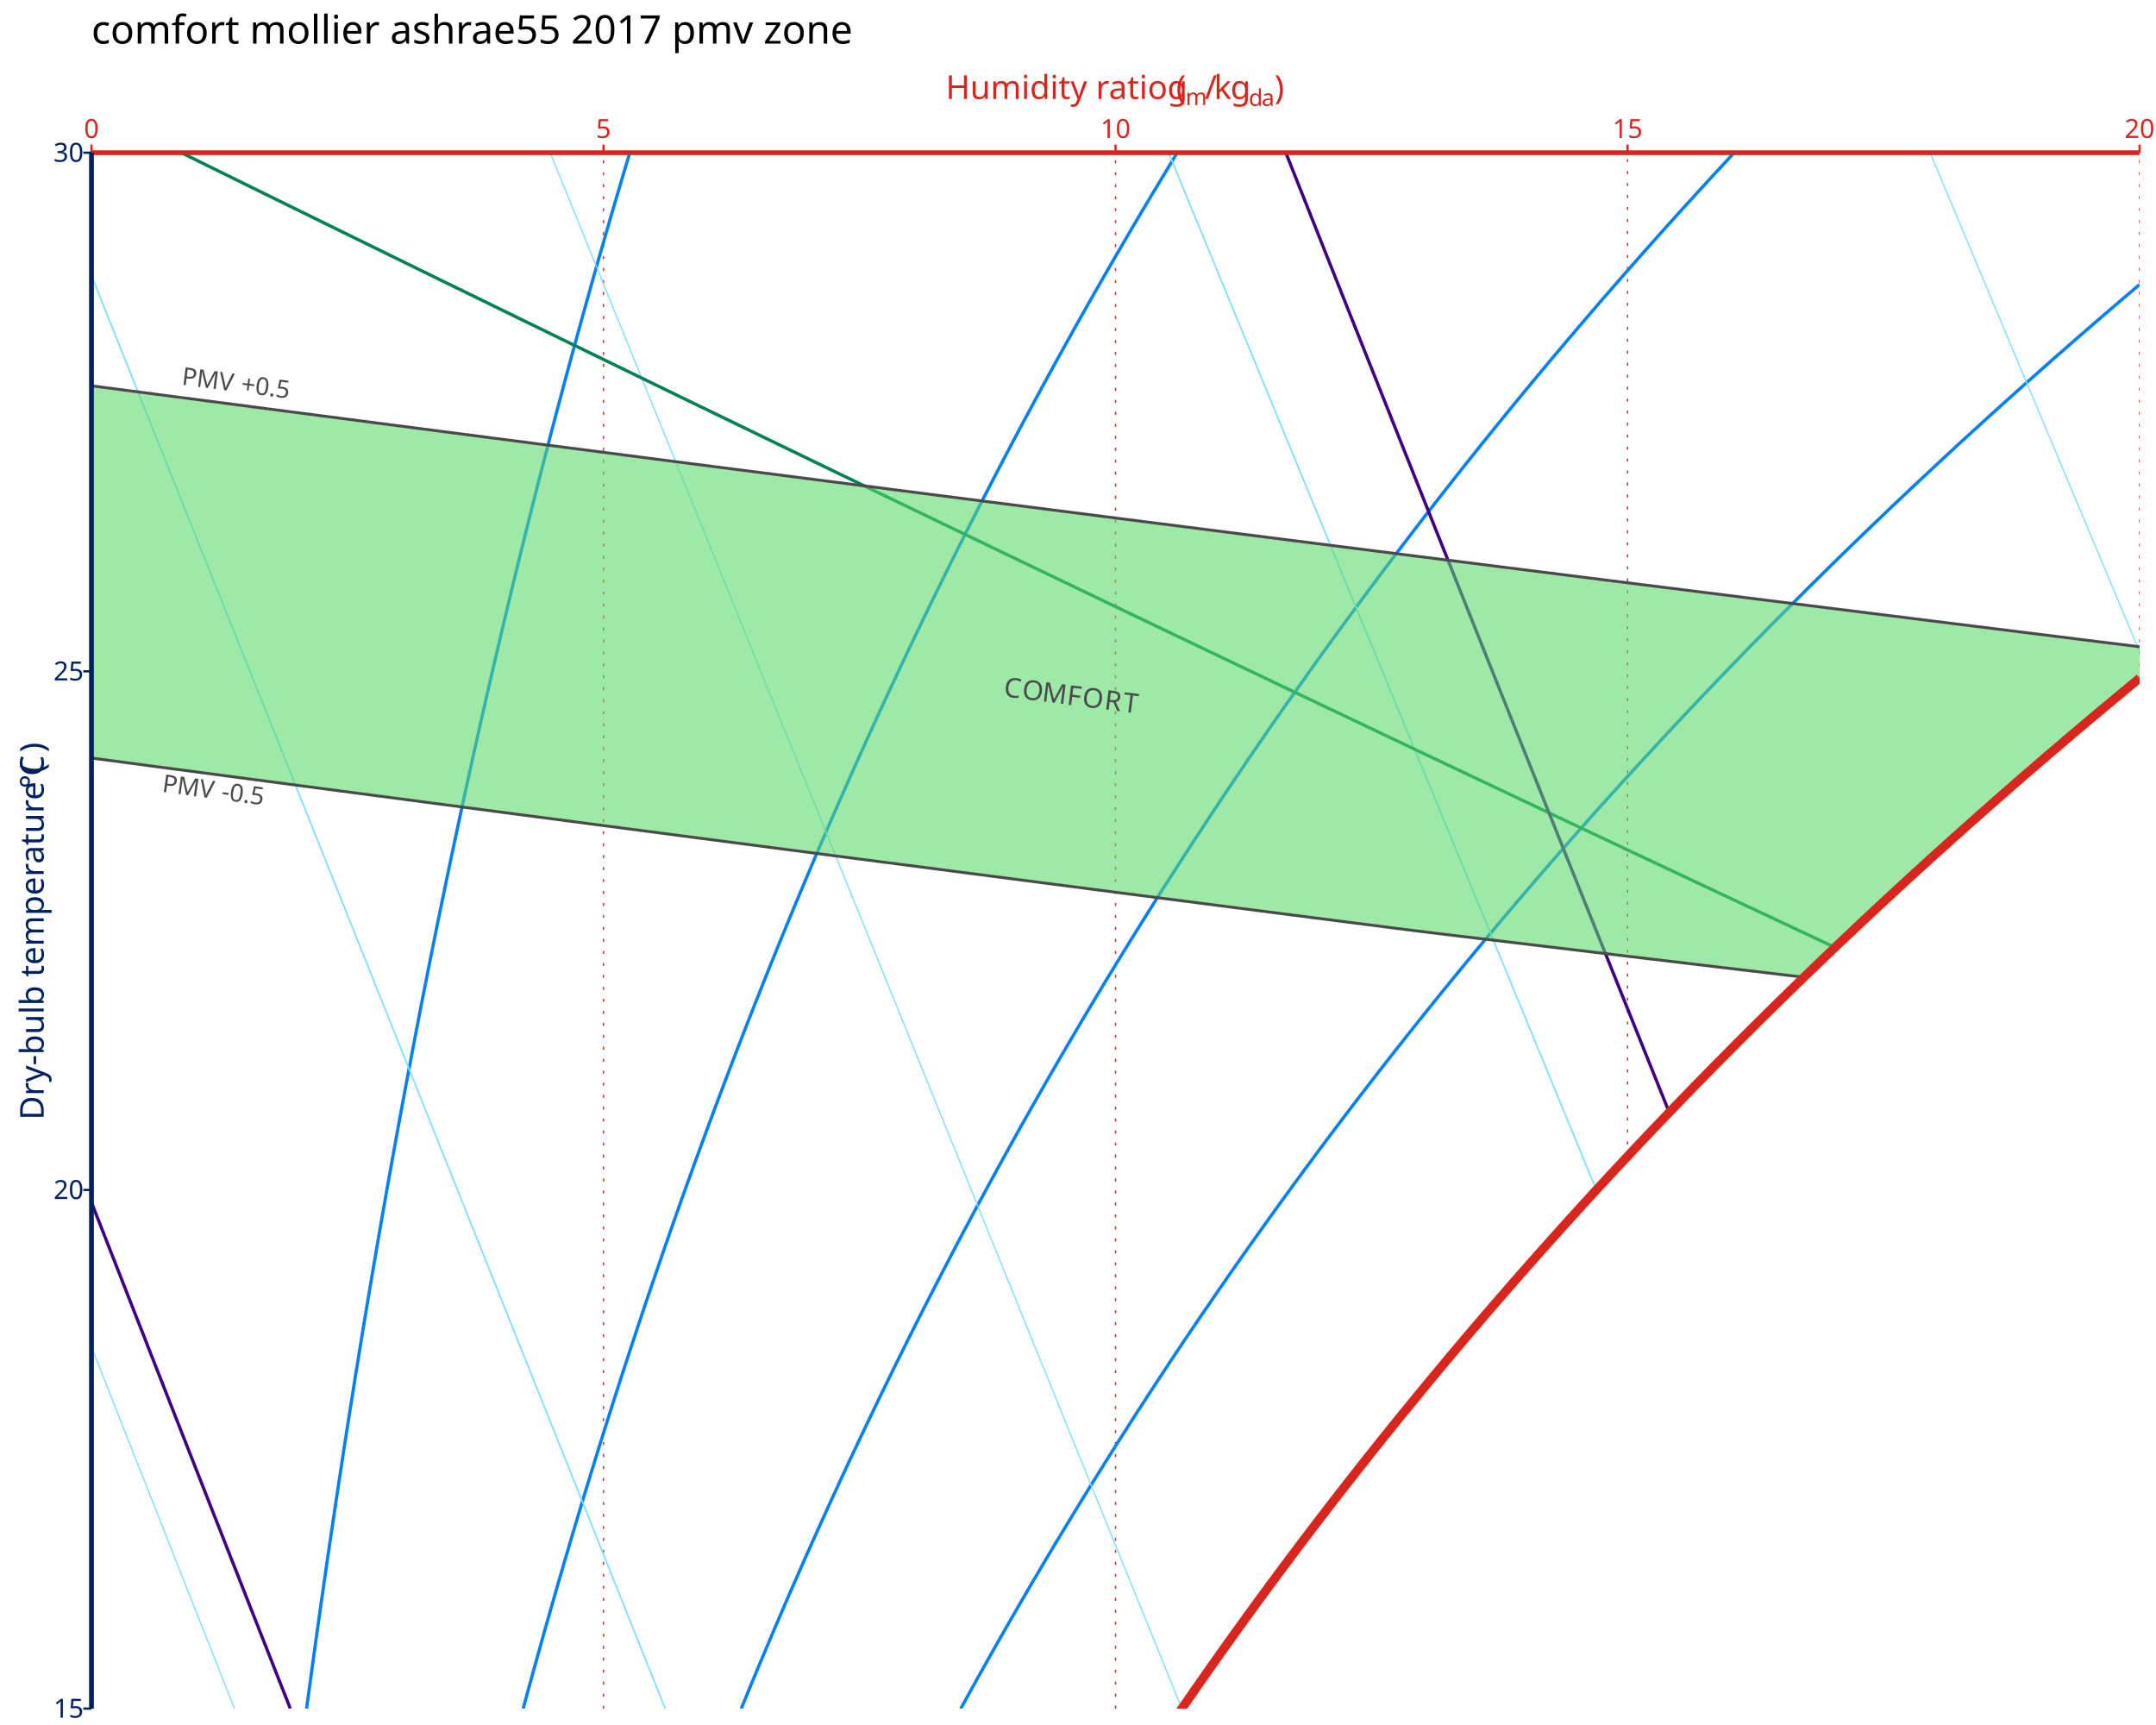
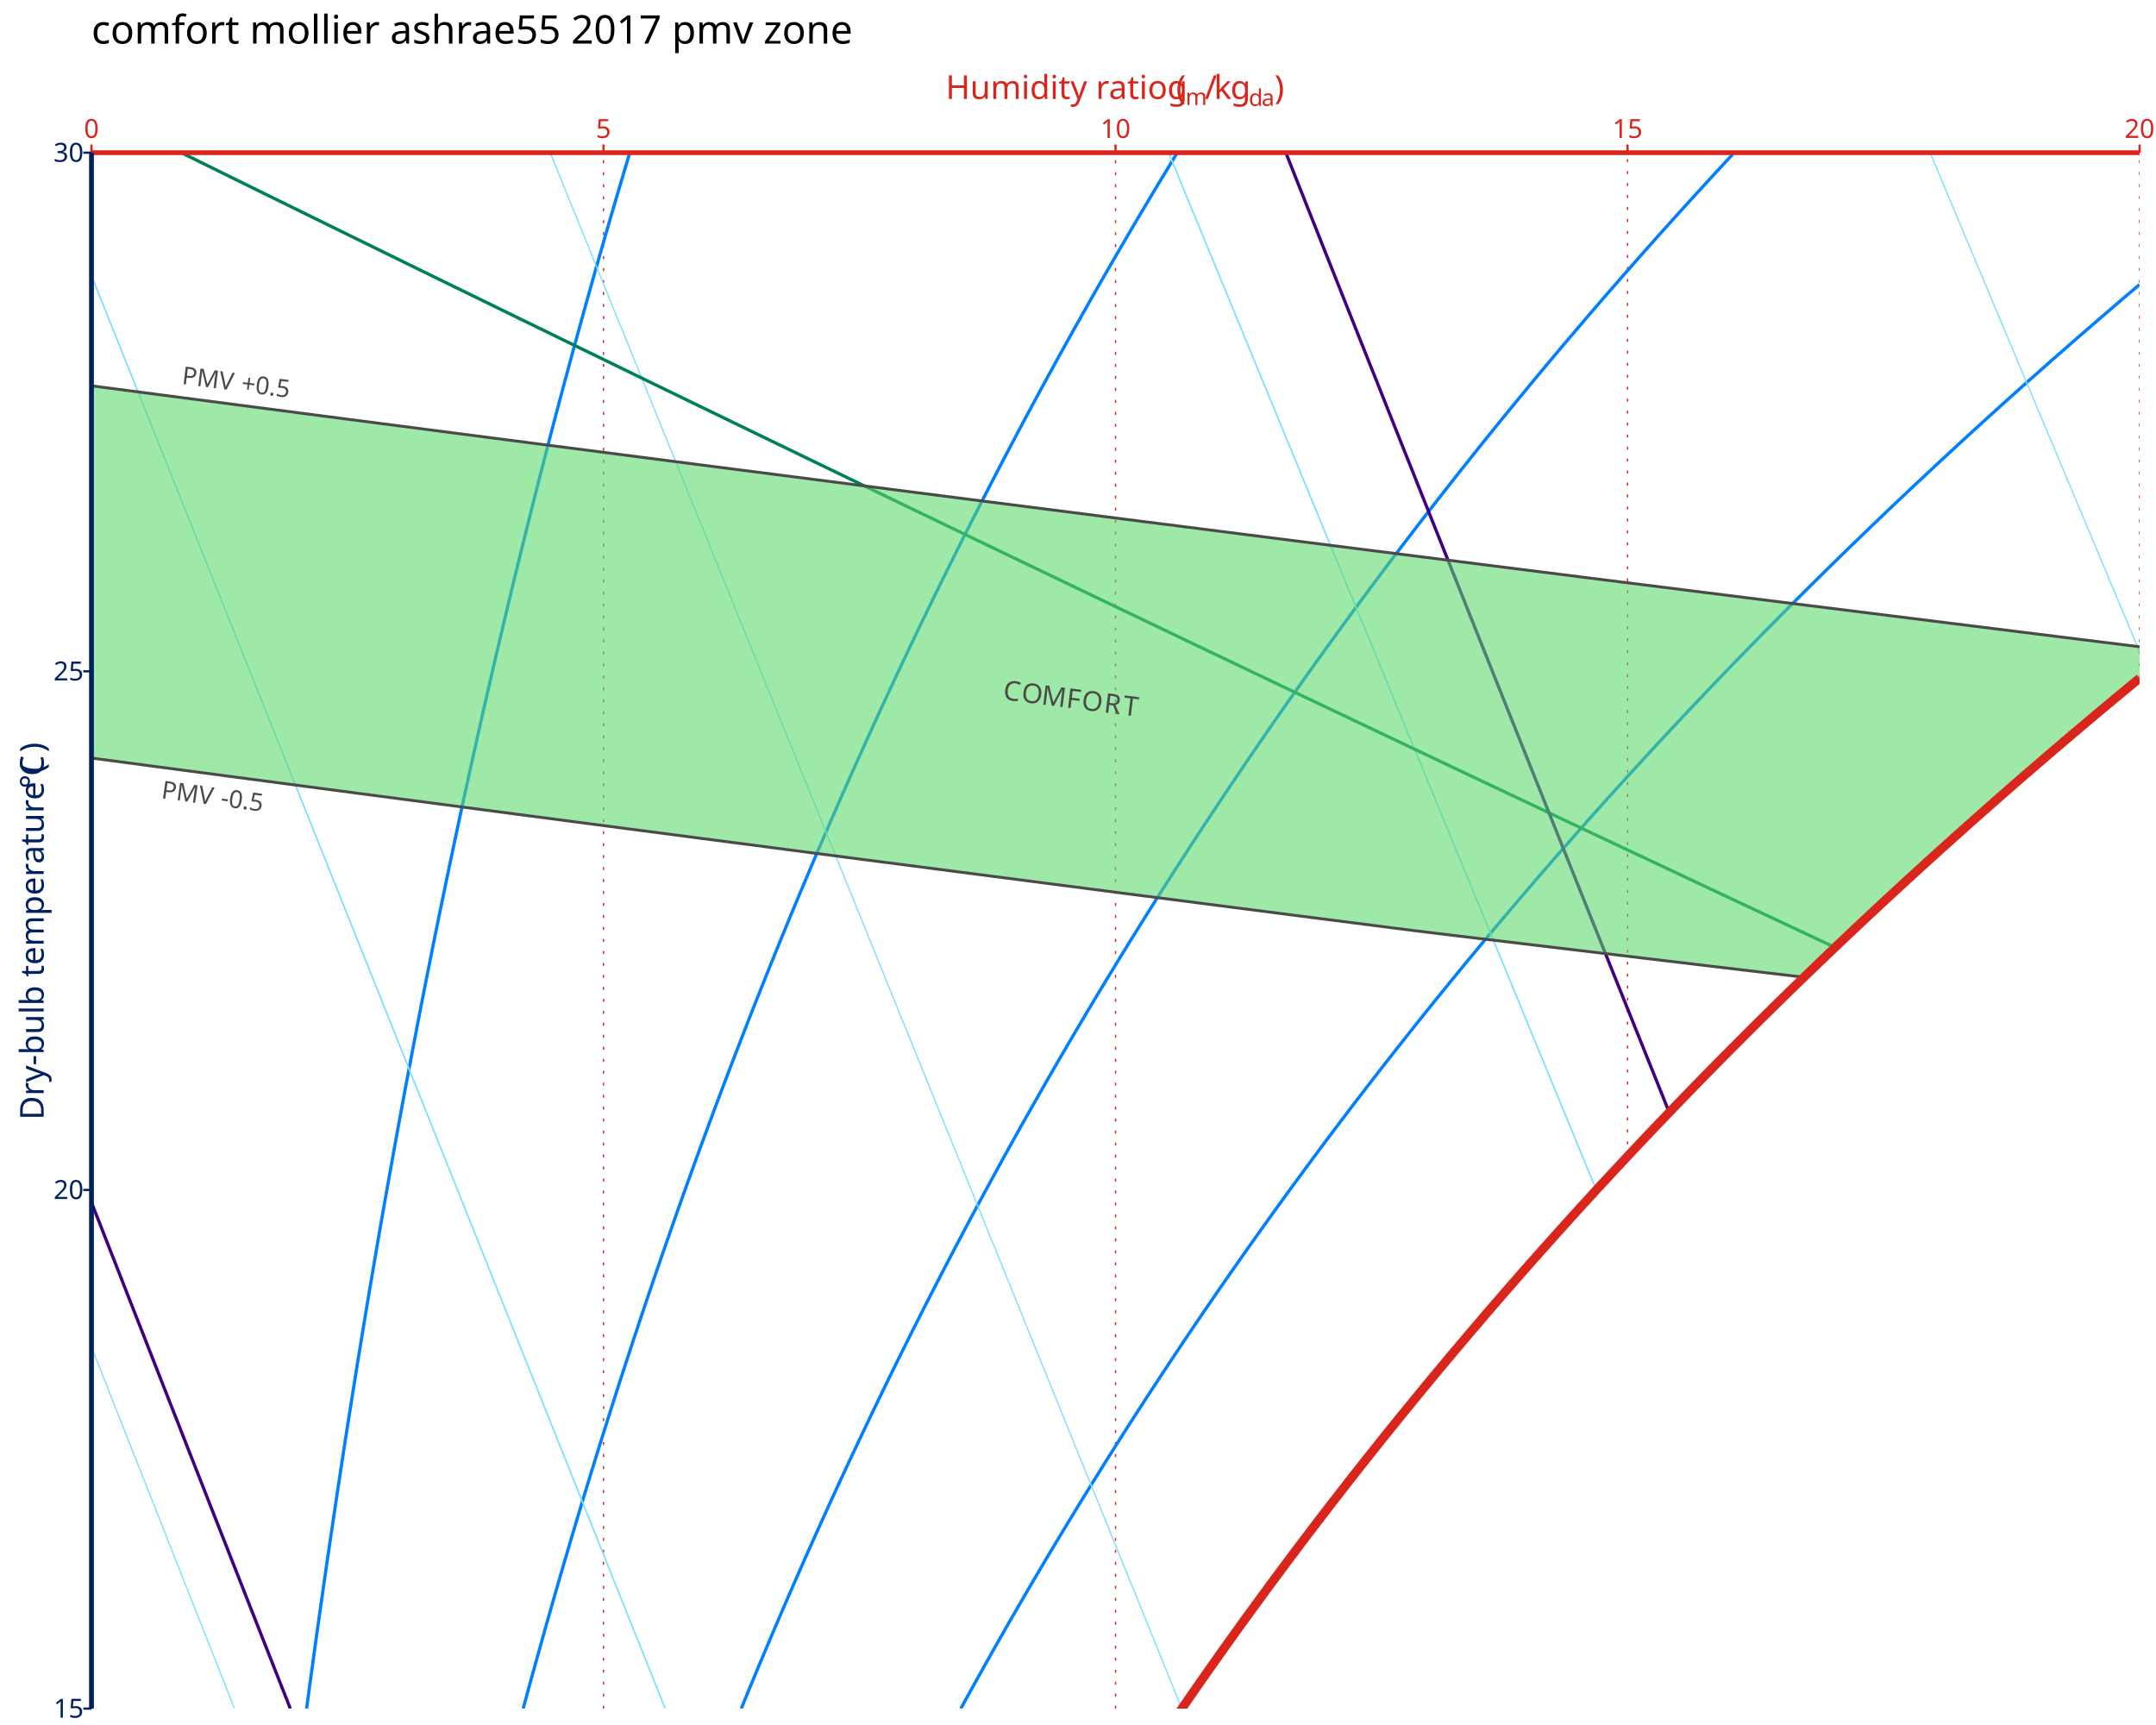
<svg xmlns="http://www.w3.org/2000/svg" class="svglite" data-engine-version="2.0" width="720.00pt" height="576.00pt" viewBox="0 0 720.00 576.00">
  <defs>
    <style type="text/css">
    .svglite line, .svglite polyline, .svglite polygon, .svglite path, .svglite rect, .svglite circle {
      fill: none;
      stroke: #000000;
      stroke-linecap: round;
      stroke-linejoin: round;
      stroke-miterlimit: 10.00;
    }
  </style>
  </defs>
  <rect width="100%" height="100%" style="stroke: none; fill: #FFFFFF;" />
  <defs>
    <clipPath id="cpMC4wMHw3MjAuMDB8MC4wMHw1NzYuMDA=">
      <rect x="0.00" y="0.00" width="720.00" height="576.00" />
    </clipPath>
  </defs>
  <g clip-path="url(#cpMC4wMHw3MjAuMDB8MC4wMHw1NzYuMDA=)">
    <rect x="0" y="0.00" width="720.00" height="576.00" style="stroke-width: 1.07; stroke: #FFFFFF; fill: #FFFFFF;" />
  </g>
  <defs>
    <clipPath id="cpMzAuNTV8NzE0LjUyfDUwLjk5fDU3MC41Mg==">
      <rect x="30.55" y="50.99" width="683.97" height="519.53" />
    </clipPath>
  </defs>
  <g clip-path="url(#cpMzAuNTV8NzE0LjUyfDUwLjk5fDU3MC41Mg==)">
    <rect x="30.55" y="50.99" width="683.97" height="519.53" style="stroke-width: 1.07; stroke: none; fill: #FFFFFF;" />
    <polygon points="30.55,570.52 30.55,50.99 714.52,50.99 714.52,226.45 708.89,231.10 700.58,238.02 692.36,244.95 684.23,251.88 676.19,258.80 668.25,265.73 660.39,272.66 652.62,279.59 644.93,286.51 637.33,293.44 629.82,300.37 622.39,307.29 615.05,314.22 607.78,321.15 600.60,328.07 593.50,335.00 586.48,341.93 579.54,348.86 572.68,355.78 565.89,362.71 559.18,369.64 552.55,376.56 545.99,383.49 539.51,390.42 533.10,397.34 526.76,404.27 520.50,411.20 514.30,418.13 508.18,425.05 502.13,431.98 496.14,438.91 490.23,445.83 484.38,452.76 478.60,459.69 472.89,466.62 467.24,473.54 461.65,480.47 456.13,487.40 450.68,494.32 445.29,501.25 439.95,508.18 434.69,515.10 429.48,522.03 424.33,528.96 419.24,535.89 414.21,542.81 409.24,549.74 404.33,556.67 399.48,563.59 394.68,570.52 389.93,577.45 385.25,584.37 385.25,570.52 " style="stroke-width: 1.07; stroke: none; fill: #FFFFFF;" />
    <polyline points="201.54,570.52 201.54,50.99 " style="stroke-width: 0.43; stroke: #DA251D; stroke-dasharray: 1.00,3.00; stroke-linecap: butt;" />
    <polyline points="372.53,570.52 372.53,50.99 " style="stroke-width: 0.43; stroke: #DA251D; stroke-dasharray: 1.00,3.00; stroke-linecap: butt;" />
    <polyline points="543.53,386.12 543.53,50.99 " style="stroke-width: 0.43; stroke: #DA251D; stroke-dasharray: 1.00,3.00; stroke-linecap: butt;" />
    <polyline points="714.52,226.45 714.52,50.99 " style="stroke-width: 0.43; stroke: #DA251D; stroke-dasharray: 1.00,3.00; stroke-linecap: butt;" />
    <polyline points="210.32,50.99 208.25,57.92 206.20,64.85 204.17,71.77 202.16,78.70 200.17,85.63 198.20,92.56 196.26,99.48 194.33,106.41 192.42,113.34 190.53,120.26 188.66,127.19 186.81,134.12 184.98,141.04 183.17,147.97 181.38,154.90 179.60,161.83 177.85,168.75 176.11,175.68 174.39,182.61 172.69,189.53 171.00,196.46 169.34,203.39 167.69,210.31 166.05,217.24 164.44,224.17 162.84,231.10 161.26,238.02 159.70,244.95 158.15,251.88 156.62,258.80 155.10,265.73 153.60,272.66 152.12,279.59 150.65,286.51 149.20,293.44 147.76,300.37 146.34,307.29 144.93,314.22 143.54,321.15 142.17,328.07 140.80,335.00 139.46,341.93 138.13,348.86 136.81,355.78 135.50,362.71 134.21,369.64 132.94,376.56 131.68,383.49 130.43,390.42 129.19,397.34 127.97,404.27 126.76,411.20 125.57,418.13 124.39,425.05 123.22,431.98 122.06,438.91 120.92,445.83 119.79,452.76 118.67,459.69 117.57,466.62 116.47,473.54 115.39,480.47 114.32,487.40 113.27,494.32 112.22,501.25 111.19,508.18 110.17,515.10 109.15,522.03 108.16,528.96 107.17,535.89 106.19,542.81 105.22,549.74 104.27,556.67 103.32,563.59 102.39,570.52 " style="stroke-width: 1.07; stroke: #007FFF; stroke-linecap: butt;" />
    <polyline points="393.15,50.99 388.94,57.92 384.77,64.85 380.64,71.77 376.56,78.70 372.52,85.63 368.52,92.56 364.56,99.48 360.65,106.41 356.77,113.34 352.94,120.26 349.14,127.19 345.39,134.12 341.67,141.04 338.00,147.97 334.36,154.90 330.76,161.83 327.20,168.75 323.67,175.68 320.19,182.61 316.74,189.53 313.32,196.46 309.95,203.39 306.60,210.31 303.30,217.24 300.03,224.17 296.79,231.10 293.59,238.02 290.42,244.95 287.29,251.88 284.19,258.80 281.12,265.73 278.09,272.66 275.08,279.59 272.11,286.51 269.18,293.44 266.27,300.37 263.40,307.29 260.55,314.22 257.74,321.15 254.96,328.07 252.21,335.00 249.49,341.93 246.80,348.86 244.13,355.78 241.50,362.71 238.89,369.64 236.32,376.56 233.77,383.49 231.25,390.42 228.76,397.34 226.29,404.27 223.86,411.20 221.45,418.13 219.06,425.05 216.70,431.98 214.37,438.91 212.07,445.83 209.79,452.76 207.53,459.69 205.30,466.62 203.10,473.54 200.92,480.47 198.76,487.40 196.63,494.32 194.52,501.25 192.44,508.18 190.38,515.10 188.34,522.03 186.33,528.96 184.34,535.89 182.37,542.81 180.43,549.74 178.50,556.67 176.60,563.59 174.72,570.52 " style="stroke-width: 1.07; stroke: #007FFF; stroke-linecap: butt;" />
    <polyline points="579.12,50.99 572.70,57.92 566.34,64.85 560.05,71.77 553.82,78.70 547.66,85.63 541.57,92.56 535.54,99.48 529.57,106.41 523.67,113.34 517.83,120.26 512.05,127.19 506.33,134.12 500.68,141.04 495.08,147.97 489.54,154.90 484.07,161.83 478.65,168.75 473.29,175.68 467.98,182.61 462.74,189.53 457.55,196.46 452.42,203.39 447.34,210.31 442.31,217.24 437.34,224.17 432.43,231.10 427.56,238.02 422.75,244.95 417.99,251.88 413.29,258.80 408.63,265.73 404.03,272.66 399.47,279.59 394.97,286.51 390.51,293.44 386.10,300.37 381.75,307.29 377.43,314.22 373.17,321.15 368.95,328.07 364.78,335.00 360.66,341.93 356.58,348.86 352.54,355.78 348.55,362.71 344.61,369.64 340.70,376.56 336.85,383.49 333.03,390.42 329.26,397.34 325.52,404.27 321.83,411.20 318.18,418.13 314.58,425.05 311.01,431.98 307.48,438.91 303.99,445.83 300.54,452.76 297.13,459.69 293.76,466.62 290.43,473.54 287.13,480.47 283.87,487.40 280.65,494.32 277.46,501.25 274.32,508.18 271.20,515.10 268.12,522.03 265.08,528.96 262.07,535.89 259.10,542.81 256.16,549.74 253.25,556.67 250.38,563.59 247.54,570.52 " style="stroke-width: 1.07; stroke: #007FFF; stroke-linecap: butt;" />
    <polyline points="714.52,95.00 709.24,99.48 701.16,106.41 693.16,113.34 685.25,120.26 677.43,127.19 669.69,134.12 662.04,141.04 654.47,147.97 646.98,154.90 639.57,161.83 632.24,168.75 624.99,175.68 617.82,182.61 610.73,189.53 603.72,196.46 596.78,203.39 589.92,210.31 583.13,217.24 576.42,224.17 569.78,231.10 563.22,238.02 556.72,244.95 550.30,251.88 543.95,258.80 537.67,265.73 531.45,272.66 525.31,279.59 519.23,286.51 513.22,293.44 507.28,300.37 501.40,307.29 495.59,314.22 489.84,321.15 484.16,328.07 478.54,335.00 472.98,341.93 467.49,348.86 462.05,355.78 456.68,362.71 451.36,369.64 446.11,376.56 440.91,383.49 435.78,390.42 430.70,397.34 425.68,404.27 420.71,411.20 415.80,418.13 410.95,425.05 406.15,431.98 401.40,438.91 396.71,445.83 392.07,452.76 387.49,459.69 382.95,466.62 378.47,473.54 374.04,480.47 369.66,487.40 365.33,494.32 361.05,501.25 356.82,508.18 352.63,515.10 348.50,522.03 344.41,528.96 340.37,535.89 336.38,542.81 332.43,549.74 328.53,556.67 324.67,563.59 320.86,570.52 " style="stroke-width: 1.07; stroke: #007FFF; stroke-linecap: butt;" />
    <polyline points="78.30,570.52 30.55,449.77 " style="stroke-width: 0.43; stroke: #7FDFFF; stroke-linecap: butt;" />
    <polyline points="394.68,570.52 183.75,50.99 " style="stroke-width: 0.43; stroke: #7FDFFF; stroke-linecap: butt;" />
    <polyline points="714.52,217.56 644.56,50.99 " style="stroke-width: 0.43; stroke: #7FDFFF; stroke-linecap: butt;" />
    <polyline points="222.14,570.52 30.55,92.04 " style="stroke-width: 0.53; stroke: #7FDFFF; stroke-linecap: butt;" />
    <polyline points="533.10,397.34 390.25,50.99 " style="stroke-width: 0.53; stroke: #7FDFFF; stroke-linecap: butt;" />
    <polyline points="60.54,50.99 74.61,57.92 88.69,64.85 102.78,71.77 116.90,78.70 131.04,85.63 145.19,92.56 159.37,99.48 173.56,106.41 187.77,113.34 202.00,120.26 216.25,127.19 230.52,134.12 244.80,141.04 259.11,147.97 273.43,154.90 287.78,161.83 302.14,168.75 316.52,175.68 330.93,182.61 345.35,189.53 359.79,196.46 374.25,203.39 388.73,210.31 403.22,217.24 417.74,224.17 432.28,231.10 446.84,238.02 461.41,244.95 476.01,251.88 490.62,258.80 505.26,265.73 519.91,272.66 534.59,279.59 549.28,286.51 564.00,293.44 578.73,300.37 593.49,307.29 608.26,314.22 612.81,316.35 " style="stroke-width: 1.07; stroke: #008056; stroke-linecap: butt;" />
    <polyline points="30.55,401.48 31.64,404.27 34.35,411.20 37.07,418.13 39.78,425.05 42.49,431.98 45.21,438.91 47.93,445.83 50.64,452.76 53.36,459.69 56.08,466.62 58.80,473.54 61.52,480.47 64.24,487.40 66.96,494.32 69.68,501.25 72.40,508.18 75.13,515.10 77.85,522.03 80.58,528.96 83.30,535.89 86.03,542.81 88.76,549.74 91.49,556.67 94.22,563.59 96.95,570.52 " style="stroke-width: 1.07; stroke: #400080; stroke-linecap: butt;" />
    <polyline points="429.41,50.99 432.16,57.92 434.91,64.85 437.66,71.77 440.41,78.70 443.16,85.63 445.92,92.56 448.67,99.48 451.43,106.41 454.18,113.34 456.94,120.26 459.70,127.19 462.46,134.12 465.21,141.04 467.97,147.97 470.74,154.90 473.50,161.83 476.26,168.75 479.02,175.68 481.79,182.61 484.55,189.53 487.32,196.46 490.08,203.39 492.85,210.31 495.62,217.24 498.39,224.17 501.16,231.10 503.93,238.02 506.70,244.95 509.47,251.88 512.24,258.80 515.02,265.73 517.79,272.66 520.57,279.59 523.34,286.51 526.12,293.44 528.90,300.37 531.68,307.29 534.46,314.22 537.24,321.15 540.02,328.07 542.80,335.00 545.58,341.93 548.37,348.86 551.15,355.78 553.94,362.71 556.72,369.64 557.45,371.45 " style="stroke-width: 1.07; stroke: #400080; stroke-linecap: butt;" />
    <path d="M 603.98 324.81 L 605.82 323.04 L 607.78 321.15 L 609.28 319.72 L 610.89 318.18 L 613.25 315.93 L 615.05 314.22 L 616.22 313.12 L 617.80 311.62 L 620.34 309.23 L 622.39 307.29 L 623.64 306.13 L 624.71 305.13 L 627.39 302.63 L 629.82 300.37 L 630.65 299.60 L 631.61 298.70 L 634.90 295.68 L 637.33 293.44 L 638.01 292.82 L 638.52 292.35 L 643.50 287.82 L 644.93 286.51 L 645.06 286.40 L 645.43 286.06 L 652.34 279.83 L 652.42 279.76 L 652.62 279.59 L 654.32 278.07 L 659.25 273.67 L 659.89 273.10 L 660.39 272.66 L 662.22 271.05 L 666.16 267.56 L 667.41 266.47 L 668.25 265.73 L 670.07 264.14 L 673.07 261.52 L 674.67 260.13 L 676.19 258.80 L 678.00 257.24 L 679.98 255.53 L 682.30 253.54 L 684.23 251.88 L 685.48 250.81 L 686.88 249.61 L 690.17 246.82 L 692.36 244.95 L 693.14 244.29 L 693.79 243.73 L 699.48 238.95 L 700.58 238.02 L 700.68 237.94 L 700.70 237.92 L 707.61 232.16 L 708.28 231.60 L 708.89 231.10 L 714.52 226.45 L 714.52 215.91 L 707.61 215.05 L 700.70 214.19 L 693.79 213.34 L 686.88 212.48 L 679.98 211.62 L 673.07 210.76 L 666.16 209.90 L 659.25 209.04 L 652.34 208.18 L 645.43 207.31 L 638.52 206.45 L 631.61 205.59 L 624.71 204.73 L 617.80 203.86 L 610.89 203.00 L 603.98 202.13 L 602.43 201.94 L 597.07 201.27 L 590.16 200.40 L 583.25 199.54 L 576.34 198.67 L 569.44 197.81 L 562.53 196.94 L 555.62 196.07 L 548.71 195.20 L 541.80 194.33 L 534.89 193.47 L 527.98 192.60 L 521.07 191.73 L 514.16 190.86 L 507.26 189.99 L 500.35 189.11 L 493.44 188.24 L 486.53 187.37 L 479.62 186.50 L 472.71 185.62 L 465.80 184.75 L 458.89 183.88 L 451.99 183.00 L 445.08 182.13 L 438.17 181.25 L 431.26 180.38 L 424.35 179.50 L 417.44 178.62 L 410.53 177.75 L 403.62 176.87 L 396.71 175.99 L 394.68 175.73 L 389.81 175.11 L 382.90 174.23 L 375.99 173.35 L 369.08 172.47 L 362.17 171.59 L 355.26 170.71 L 348.35 169.83 L 341.45 168.95 L 334.54 168.07 L 327.63 167.18 L 320.72 166.30 L 313.81 165.42 L 306.90 164.53 L 299.99 163.65 L 293.08 162.76 L 286.17 161.88 L 279.27 160.99 L 272.36 160.10 L 265.45 159.22 L 258.54 158.33 L 251.63 157.44 L 244.72 156.55 L 237.81 155.66 L 230.90 154.77 L 224.00 153.88 L 217.09 152.99 L 210.18 152.10 L 203.27 151.21 L 196.36 150.32 L 189.45 149.43 L 182.54 148.54 L 175.63 147.64 L 168.72 146.75 L 161.82 145.85 L 154.91 144.96 L 148.00 144.06 L 141.09 143.17 L 134.18 142.27 L 127.27 141.38 L 120.36 140.48 L 113.45 139.58 L 106.55 138.68 L 99.64 137.79 L 92.73 136.89 L 85.82 135.99 L 78.91 135.09 L 72.00 134.19 L 65.09 133.29 L 58.18 132.38 L 51.27 131.48 L 44.37 130.58 L 37.46 129.68 L 30.55 128.77 L 30.55 253.17 L 37.46 254.09 L 44.37 255.00 L 51.27 255.92 L 58.18 256.83 L 65.09 257.75 L 72.00 258.66 L 78.91 259.58 L 85.82 260.49 L 92.73 261.41 L 99.64 262.32 L 106.55 263.23 L 113.45 264.14 L 120.36 265.05 L 127.27 265.97 L 134.18 266.88 L 141.09 267.79 L 148.00 268.70 L 154.91 269.60 L 161.82 270.51 L 168.72 271.42 L 175.63 272.33 L 182.54 273.24 L 189.45 274.14 L 196.36 275.05 L 203.27 275.95 L 210.18 276.86 L 217.09 277.76 L 224.00 278.67 L 230.90 279.57 L 237.81 280.47 L 244.72 281.37 L 251.63 282.28 L 258.54 283.18 L 265.45 284.08 L 272.36 284.98 L 279.27 285.88 L 286.17 286.78 L 293.08 287.68 L 299.99 288.58 L 306.90 289.47 L 313.81 290.37 L 320.72 291.27 L 327.63 292.16 L 334.54 293.06 L 341.45 293.96 L 348.35 294.85 L 355.26 295.75 L 362.17 296.64 L 369.08 297.53 L 375.99 298.43 L 382.90 299.32 L 389.81 300.21 L 394.68 300.84 L 396.71 301.10 L 403.62 301.99 L 410.53 302.88 L 417.44 303.77 L 424.35 304.66 L 431.26 305.55 L 438.17 306.44 L 445.08 307.33 L 451.99 308.21 L 458.89 309.09 L 465.80 309.98 L 472.71 310.86 L 479.62 311.70 L 486.53 312.53 L 493.44 313.36 L 500.35 314.19 L 507.26 315.01 L 514.16 315.84 L 521.07 316.67 L 527.98 317.49 L 534.89 318.32 L 541.80 319.14 L 548.71 319.97 L 555.62 320.79 L 562.53 321.62 L 569.44 322.44 L 576.34 323.26 L 583.25 324.08 L 590.16 324.90 L 597.07 325.72 L 602.43 326.31 Z" style="fill-rule: evenodd; fill: #5BD96A; fill-opacity: 0.58; stroke-width: 1.07; stroke: none; stroke-linecap: butt;" />
    <polyline points="30.55,253.12 37.46,254.03 44.37,254.95 51.27,255.87 58.18,256.78 65.09,257.70 72.00,258.61 78.91,259.53 85.82,260.44 92.73,261.35 99.64,262.27 106.55,263.18 113.45,264.09 120.36,265.00 127.27,265.91 134.18,266.82 141.09,267.73 148.00,268.64 154.91,269.55 161.82,270.46 168.72,271.37 175.63,272.28 182.54,273.18 189.45,274.09 196.36,275.00 203.27,275.90 210.18,276.81 217.09,277.71 223.99,278.61 230.90,279.52 237.81,280.42 244.72,281.32 251.63,282.22 258.54,283.13 265.45,284.03 272.36,284.93 279.27,285.83 286.17,286.73 293.08,287.63 299.99,288.52 306.90,289.42 313.81,290.32 320.72,291.22 327.63,292.11 334.54,293.01 341.44,293.90 348.35,294.80 355.26,295.69 362.17,296.59 369.08,297.48 375.99,298.38 382.90,299.27 389.81,300.16 396.72,301.05 403.62,301.94 410.53,302.83 417.44,303.72 424.35,304.61 431.26,305.50 438.17,306.39 445.08,307.27 451.99,308.16 458.89,309.04 465.80,309.93 472.71,310.80 479.62,311.65 486.53,312.48 493.44,313.31 500.35,314.13 507.26,314.96 514.17,315.79 521.07,316.62 527.98,317.44 534.89,318.27 541.80,319.09 548.71,319.92 555.62,320.74 562.53,321.56 569.44,322.39 576.34,323.21 583.25,324.03 590.16,324.85 597.07,325.67 602.43,326.31 " style="stroke-width: 0.96; stroke: #4A4A4A; stroke-linecap: butt;" />
    <polyline points="30.55,128.83 37.46,129.73 44.37,130.63 51.27,131.53 58.18,132.44 65.09,133.34 72.00,134.24 78.91,135.14 85.82,136.04 92.73,136.94 99.64,137.84 106.55,138.74 113.45,139.63 120.36,140.53 127.27,141.43 134.18,142.32 141.09,143.22 148.00,144.12 154.91,145.01 161.82,145.91 168.72,146.80 175.63,147.69 182.54,148.59 189.45,149.48 196.36,150.37 203.27,151.26 210.18,152.16 217.09,153.05 223.99,153.94 230.90,154.83 237.81,155.72 244.72,156.61 251.63,157.49 258.54,158.38 265.45,159.27 272.36,160.16 279.27,161.04 286.17,161.93 293.08,162.81 299.99,163.70 306.90,164.58 313.81,165.47 320.72,166.35 327.63,167.24 334.54,168.12 341.44,169.00 348.35,169.88 355.26,170.76 362.17,171.64 369.08,172.53 375.99,173.41 382.90,174.29 389.81,175.16 396.72,176.04 403.62,176.92 410.53,177.80 417.44,178.68 424.35,179.55 431.26,180.43 438.17,181.30 445.08,182.18 451.99,183.05 458.89,183.93 465.80,184.80 472.71,185.68 479.62,186.55 486.53,187.42 493.44,188.29 500.35,189.17 507.26,190.04 514.17,190.91 521.07,191.78 527.98,192.65 534.89,193.52 541.80,194.39 548.71,195.26 555.62,196.12 562.53,196.99 569.44,197.86 576.34,198.72 583.25,199.59 590.16,200.46 597.07,201.32 603.98,202.19 610.89,203.05 617.80,203.91 624.71,204.78 631.61,205.64 638.52,206.50 645.43,207.37 652.34,208.23 659.25,209.09 666.16,209.95 673.07,210.81 679.98,211.67 686.89,212.53 693.79,213.39 700.70,214.25 707.61,215.10 714.52,215.96 " style="stroke-width: 0.96; stroke: #4A4A4A; stroke-linecap: butt;" />
-     <text transform="translate(56.40,264.70) rotate(8)" text-anchor="middle" style="font-size: 8.25px; fill: #4A4A4A; font-family: sans;" textLength="5.51px" lengthAdjust="spacingAndGlyphs">P</text>
-     <text transform="translate(62.53,265.51) rotate(8)" text-anchor="middle" style="font-size: 8.25px; fill: #4A4A4A; font-family: sans;" textLength="6.88px" lengthAdjust="spacingAndGlyphs">M</text>
-     <text transform="translate(68.67,266.32) rotate(8)" text-anchor="middle" style="font-size: 8.25px; fill: #4A4A4A; font-family: sans;" textLength="5.51px" lengthAdjust="spacingAndGlyphs">V</text>
-     <text transform="translate(72.53,266.83) rotate(8)" text-anchor="middle" style="font-size: 8.25px; fill: #4A4A4A; font-family: sans;" textLength="2.29px" lengthAdjust="spacingAndGlyphs"> </text>
-     <text transform="translate(75.03,267.17) rotate(8)" text-anchor="middle" style="font-size: 8.25px; fill: #4A4A4A; font-family: sans;" textLength="2.75px" lengthAdjust="spacingAndGlyphs">-</text>
-     <text transform="translate(78.67,267.65) rotate(8)" text-anchor="middle" style="font-size: 8.25px; fill: #4A4A4A; font-family: sans;" textLength="4.59px" lengthAdjust="spacingAndGlyphs">0</text>
-     <text transform="translate(82.09,268.10) rotate(8)" text-anchor="middle" style="font-size: 8.25px; fill: #4A4A4A; font-family: sans;" textLength="2.29px" lengthAdjust="spacingAndGlyphs">.</text>
-     <text transform="translate(85.50,268.55) rotate(8)" text-anchor="middle" style="font-size: 8.25px; fill: #4A4A4A; font-family: sans;" textLength="4.59px" lengthAdjust="spacingAndGlyphs">5</text>
-     <text transform="translate(62.97,128.73) rotate(7)" text-anchor="middle" style="font-size: 8.25px; fill: #4A4A4A; font-family: sans;" textLength="5.51px" lengthAdjust="spacingAndGlyphs">P</text>
-     <text transform="translate(69.10,129.53) rotate(7)" text-anchor="middle" style="font-size: 8.25px; fill: #4A4A4A; font-family: sans;" textLength="6.88px" lengthAdjust="spacingAndGlyphs">M</text>
-     <text transform="translate(75.24,130.33) rotate(7)" text-anchor="middle" style="font-size: 8.25px; fill: #4A4A4A; font-family: sans;" textLength="5.51px" lengthAdjust="spacingAndGlyphs">V</text>
-     <text transform="translate(79.11,130.83) rotate(7)" text-anchor="middle" style="font-size: 8.25px; fill: #4A4A4A; font-family: sans;" textLength="2.29px" lengthAdjust="spacingAndGlyphs"> </text>
-     <text transform="translate(82.63,131.29) rotate(7)" text-anchor="middle" style="font-size: 8.25px; fill: #4A4A4A; font-family: sans;" textLength="4.82px" lengthAdjust="spacingAndGlyphs">+</text>
-     <text transform="translate(87.29,131.90) rotate(7)" text-anchor="middle" style="font-size: 8.25px; fill: #4A4A4A; font-family: sans;" textLength="4.59px" lengthAdjust="spacingAndGlyphs">0</text>
-     <text transform="translate(90.71,132.35) rotate(7)" text-anchor="middle" style="font-size: 8.25px; fill: #4A4A4A; font-family: sans;" textLength="2.29px" lengthAdjust="spacingAndGlyphs">.</text>
-     <text transform="translate(94.13,132.79) rotate(7)" text-anchor="middle" style="font-size: 8.25px; fill: #4A4A4A; font-family: sans;" textLength="4.59px" lengthAdjust="spacingAndGlyphs">5</text>
-     <text transform="translate(337.82,232.85) rotate(7)" text-anchor="middle" style="font-size: 9.10px; fill: #4A4A4A; font-family: sans;" textLength="6.58px" lengthAdjust="spacingAndGlyphs">C</text>
-     <text transform="translate(344.58,233.72) rotate(7)" text-anchor="middle" style="font-size: 9.10px; fill: #4A4A4A; font-family: sans;" textLength="7.09px" lengthAdjust="spacingAndGlyphs">O</text>
-     <text transform="translate(351.85,234.66) rotate(7)" text-anchor="middle" style="font-size: 9.10px; fill: #4A4A4A; font-family: sans;" textLength="7.59px" lengthAdjust="spacingAndGlyphs">M</text>
-     <text transform="translate(358.37,235.50) rotate(7)" text-anchor="middle" style="font-size: 9.10px; fill: #4A4A4A; font-family: sans;" textLength="5.56px" lengthAdjust="spacingAndGlyphs">F</text>
-     <text transform="translate(364.64,236.30) rotate(7)" text-anchor="middle" style="font-size: 9.10px; fill: #4A4A4A; font-family: sans;" textLength="7.09px" lengthAdjust="spacingAndGlyphs">O</text>
-     <text transform="translate(371.36,237.17) rotate(7)" text-anchor="middle" style="font-size: 9.10px; fill: #4A4A4A; font-family: sans;" textLength="6.58px" lengthAdjust="spacingAndGlyphs">R</text>
-     <text transform="translate(377.22,237.92) rotate(7)" text-anchor="middle" style="font-size: 9.10px; fill: #4A4A4A; font-family: sans;" textLength="5.56px" lengthAdjust="spacingAndGlyphs">T</text>
+     <text transform="translate(56.12,266.84) rotate(8)" text-anchor="middle" style="font-size: 8.25px; fill: #4A4A4A; font-family: sans;" textLength="5.51px" lengthAdjust="spacingAndGlyphs">P</text>
+     <text transform="translate(62.25,267.65) rotate(8)" text-anchor="middle" style="font-size: 8.25px; fill: #4A4A4A; font-family: sans;" textLength="6.88px" lengthAdjust="spacingAndGlyphs">M</text>
+     <text transform="translate(68.39,268.46) rotate(8)" text-anchor="middle" style="font-size: 8.25px; fill: #4A4A4A; font-family: sans;" textLength="5.51px" lengthAdjust="spacingAndGlyphs">V</text>
+     <text transform="translate(72.26,268.97) rotate(8)" text-anchor="middle" style="font-size: 8.25px; fill: #4A4A4A; font-family: sans;" textLength="2.29px" lengthAdjust="spacingAndGlyphs"> </text>
+     <text transform="translate(74.76,269.30) rotate(8)" text-anchor="middle" style="font-size: 8.25px; fill: #4A4A4A; font-family: sans;" textLength="2.75px" lengthAdjust="spacingAndGlyphs">-</text>
+     <text transform="translate(78.39,269.79) rotate(8)" text-anchor="middle" style="font-size: 8.25px; fill: #4A4A4A; font-family: sans;" textLength="4.59px" lengthAdjust="spacingAndGlyphs">0</text>
+     <text transform="translate(81.81,270.24) rotate(8)" text-anchor="middle" style="font-size: 8.25px; fill: #4A4A4A; font-family: sans;" textLength="2.29px" lengthAdjust="spacingAndGlyphs">.</text>
+     <text transform="translate(85.22,270.69) rotate(8)" text-anchor="middle" style="font-size: 8.25px; fill: #4A4A4A; font-family: sans;" textLength="4.59px" lengthAdjust="spacingAndGlyphs">5</text>
+     <text transform="translate(63.01,128.47) rotate(7)" text-anchor="middle" style="font-size: 8.25px; fill: #4A4A4A; font-family: sans;" textLength="5.51px" lengthAdjust="spacingAndGlyphs">P</text>
+     <text transform="translate(69.15,129.27) rotate(7)" text-anchor="middle" style="font-size: 8.25px; fill: #4A4A4A; font-family: sans;" textLength="6.88px" lengthAdjust="spacingAndGlyphs">M</text>
+     <text transform="translate(75.28,130.07) rotate(7)" text-anchor="middle" style="font-size: 8.25px; fill: #4A4A4A; font-family: sans;" textLength="5.51px" lengthAdjust="spacingAndGlyphs">V</text>
+     <text transform="translate(79.15,130.57) rotate(7)" text-anchor="middle" style="font-size: 8.25px; fill: #4A4A4A; font-family: sans;" textLength="2.29px" lengthAdjust="spacingAndGlyphs"> </text>
+     <text transform="translate(82.68,131.03) rotate(7)" text-anchor="middle" style="font-size: 8.25px; fill: #4A4A4A; font-family: sans;" textLength="4.82px" lengthAdjust="spacingAndGlyphs">+</text>
+     <text transform="translate(87.34,131.64) rotate(7)" text-anchor="middle" style="font-size: 8.25px; fill: #4A4A4A; font-family: sans;" textLength="4.59px" lengthAdjust="spacingAndGlyphs">0</text>
+     <text transform="translate(90.75,132.08) rotate(7)" text-anchor="middle" style="font-size: 8.25px; fill: #4A4A4A; font-family: sans;" textLength="2.29px" lengthAdjust="spacingAndGlyphs">.</text>
+     <text transform="translate(94.17,132.53) rotate(7)" text-anchor="middle" style="font-size: 8.25px; fill: #4A4A4A; font-family: sans;" textLength="4.59px" lengthAdjust="spacingAndGlyphs">5</text>
+     <text transform="translate(337.59,233.88) rotate(7)" text-anchor="middle" style="font-size: 9.10px; fill: #4A4A4A; font-family: sans;" textLength="6.58px" lengthAdjust="spacingAndGlyphs">C</text>
+     <text transform="translate(344.36,234.75) rotate(7)" text-anchor="middle" style="font-size: 9.10px; fill: #4A4A4A; font-family: sans;" textLength="7.09px" lengthAdjust="spacingAndGlyphs">O</text>
+     <text transform="translate(351.64,235.69) rotate(7)" text-anchor="middle" style="font-size: 9.10px; fill: #4A4A4A; font-family: sans;" textLength="7.59px" lengthAdjust="spacingAndGlyphs">M</text>
+     <text transform="translate(358.16,236.52) rotate(7)" text-anchor="middle" style="font-size: 9.10px; fill: #4A4A4A; font-family: sans;" textLength="5.56px" lengthAdjust="spacingAndGlyphs">F</text>
+     <text transform="translate(364.43,237.33) rotate(7)" text-anchor="middle" style="font-size: 9.10px; fill: #4A4A4A; font-family: sans;" textLength="7.09px" lengthAdjust="spacingAndGlyphs">O</text>
+     <text transform="translate(371.21,238.20) rotate(7)" text-anchor="middle" style="font-size: 9.10px; fill: #4A4A4A; font-family: sans;" textLength="6.58px" lengthAdjust="spacingAndGlyphs">R</text>
+     <text transform="translate(377.23,238.97) rotate(7)" text-anchor="middle" style="font-size: 9.10px; fill: #4A4A4A; font-family: sans;" textLength="5.56px" lengthAdjust="spacingAndGlyphs">T</text>
    <polyline points="385.25,584.37 389.93,577.45 394.68,570.52 399.48,563.59 404.33,556.67 409.24,549.74 414.21,542.81 419.24,535.89 424.33,528.96 429.48,522.03 434.69,515.10 439.95,508.18 445.29,501.25 450.68,494.32 456.13,487.40 461.65,480.47 467.24,473.54 472.89,466.62 478.60,459.69 484.38,452.76 490.23,445.83 496.14,438.91 502.13,431.98 508.18,425.05 514.30,418.13 520.50,411.20 526.76,404.27 533.10,397.34 539.51,390.42 545.99,383.49 552.55,376.56 559.18,369.64 565.89,362.71 572.68,355.78 579.54,348.86 586.48,341.93 593.50,335.00 600.60,328.07 607.78,321.15 615.05,314.22 622.39,307.29 629.82,300.37 637.33,293.44 644.93,286.51 652.62,279.59 660.39,272.66 668.25,265.73 676.19,258.80 684.23,251.88 692.36,244.95 700.58,238.02 708.89,231.10 714.52,226.45 " style="stroke-width: 2.99; stroke: #DA251D; stroke-linecap: butt;" />
  </g>
  <g clip-path="url(#cpMC4wMHw3MjAuMDB8MC4wMHw1NzYuMDA=)">
    <polyline points="30.55,50.99 714.52,50.99 " style="stroke-width: 1.60; stroke: #DA251D; stroke-linecap: butt;" />
    <polyline points="30.55,48.25 30.55,50.99 " style="stroke-width: 0.75; stroke: #DA251D; stroke-linecap: butt;" />
    <polyline points="201.54,48.25 201.54,50.99 " style="stroke-width: 0.75; stroke: #DA251D; stroke-linecap: butt;" />
    <polyline points="372.53,48.25 372.53,50.99 " style="stroke-width: 0.75; stroke: #DA251D; stroke-linecap: butt;" />
    <polyline points="543.53,48.25 543.53,50.99 " style="stroke-width: 0.75; stroke: #DA251D; stroke-linecap: butt;" />
    <polyline points="714.52,48.25 714.52,50.99 " style="stroke-width: 0.75; stroke: #DA251D; stroke-linecap: butt;" />
    <text x="30.55" y="46.06" text-anchor="middle" style="font-size: 8.80px; fill: #DA251D; font-family: sans;" textLength="4.89px" lengthAdjust="spacingAndGlyphs">0</text>
    <text x="201.54" y="46.06" text-anchor="middle" style="font-size: 8.80px; fill: #DA251D; font-family: sans;" textLength="4.89px" lengthAdjust="spacingAndGlyphs">5</text>
    <text x="372.53" y="46.06" text-anchor="middle" style="font-size: 8.80px; fill: #DA251D; font-family: sans;" textLength="9.79px" lengthAdjust="spacingAndGlyphs">10</text>
    <text x="543.53" y="46.06" text-anchor="middle" style="font-size: 8.80px; fill: #DA251D; font-family: sans;" textLength="9.79px" lengthAdjust="spacingAndGlyphs">15</text>
    <text x="714.52" y="46.06" text-anchor="middle" style="font-size: 8.80px; fill: #DA251D; font-family: sans;" textLength="9.79px" lengthAdjust="spacingAndGlyphs">20</text>
    <polyline points="30.55,570.52 30.55,50.99 " style="stroke-width: 1.60; stroke: #002060; stroke-linecap: butt;" />
    <text x="22.91" y="573.55" text-anchor="middle" style="font-size: 8.80px; fill: #002060; font-family: sans;" textLength="9.79px" lengthAdjust="spacingAndGlyphs">15</text>
    <text x="22.91" y="400.37" text-anchor="middle" style="font-size: 8.80px; fill: #002060; font-family: sans;" textLength="9.79px" lengthAdjust="spacingAndGlyphs">20</text>
    <text x="22.91" y="227.20" text-anchor="middle" style="font-size: 8.80px; fill: #002060; font-family: sans;" textLength="9.79px" lengthAdjust="spacingAndGlyphs">25</text>
    <text x="22.91" y="54.02" text-anchor="middle" style="font-size: 8.80px; fill: #002060; font-family: sans;" textLength="9.79px" lengthAdjust="spacingAndGlyphs">30</text>
    <polyline points="27.81,570.52 30.55,570.52 " style="stroke-width: 0.75; stroke: #002060; stroke-linecap: butt;" />
    <polyline points="27.81,397.34 30.55,397.34 " style="stroke-width: 0.75; stroke: #002060; stroke-linecap: butt;" />
    <polyline points="27.81,224.17 30.55,224.17 " style="stroke-width: 0.75; stroke: #002060; stroke-linecap: butt;" />
    <polyline points="27.81,50.99 30.55,50.99 " style="stroke-width: 0.75; stroke: #002060; stroke-linecap: butt;" />
    <text x="315.83" y="33.04" style="font-size: 11.00px; fill: #DA251D; font-family: sans;" textLength="73.97px" lengthAdjust="spacingAndGlyphs">Humidity ratio (</text>
    <text x="389.80" y="33.04" style="font-size: 11.00px; fill: #DA251D; font-family: sans;" textLength="6.12px" lengthAdjust="spacingAndGlyphs">g</text>
    <text x="395.91" y="35.07" style="font-size: 7.70px; fill: #DA251D; font-family: sans;" textLength="6.42px" lengthAdjust="spacingAndGlyphs">m</text>
    <text x="402.33" y="33.04" style="font-size: 11.00px; fill: #DA251D; font-family: sans;" textLength="3.06px" lengthAdjust="spacingAndGlyphs">/</text>
    <text x="405.39" y="33.04" style="font-size: 11.00px; fill: #DA251D; font-family: sans;" textLength="5.50px" lengthAdjust="spacingAndGlyphs">k</text>
    <text x="410.89" y="33.04" style="font-size: 11.00px; fill: #DA251D; font-family: sans;" textLength="6.12px" lengthAdjust="spacingAndGlyphs">g</text>
    <text x="417.01" y="35.36" style="font-size: 7.70px; fill: #DA251D; font-family: sans;" textLength="4.28px" lengthAdjust="spacingAndGlyphs">d</text>
    <text x="421.29" y="35.36" style="font-size: 7.70px; fill: #DA251D; font-family: sans;" textLength="4.28px" lengthAdjust="spacingAndGlyphs">a</text>
    <text x="425.58" y="33.04" style="font-size: 11.00px; fill: #DA251D; font-family: sans;" textLength="3.66px" lengthAdjust="spacingAndGlyphs">)</text>
    <text transform="translate(14.59,373.96) rotate(-90)" style="font-size: 11.00px; fill: #002060; font-family: sans;" textLength="110.66px" lengthAdjust="spacingAndGlyphs">Dry-bulb temperature (</text>
    <text transform="translate(14.59,263.30) rotate(-90)" style="font-size: 11.00px; fill: #002060; font-family: sans;" textLength="4.14px" lengthAdjust="spacingAndGlyphs">°</text>
    <text transform="translate(14.59,259.16) rotate(-90)" style="font-size: 11.00px; fill: #002060; font-family: sans;" textLength="7.95px" lengthAdjust="spacingAndGlyphs">C</text>
    <text transform="translate(14.59,251.21) rotate(-90)" style="font-size: 11.00px; fill: #002060; font-family: sans;" textLength="3.66px" lengthAdjust="spacingAndGlyphs">)</text>
    <text x="30.55" y="14.56" style="font-size: 13.20px; font-family: sans;" textLength="239.22px" lengthAdjust="spacingAndGlyphs">comfort mollier ashrae55 2017 pmv zone</text>
  </g>
</svg>
